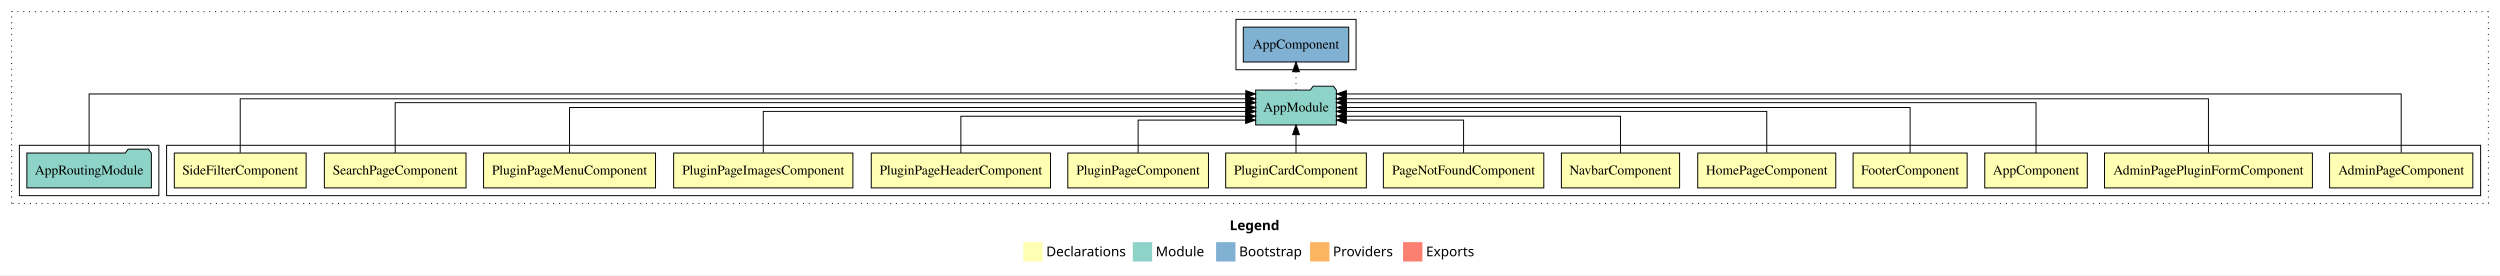
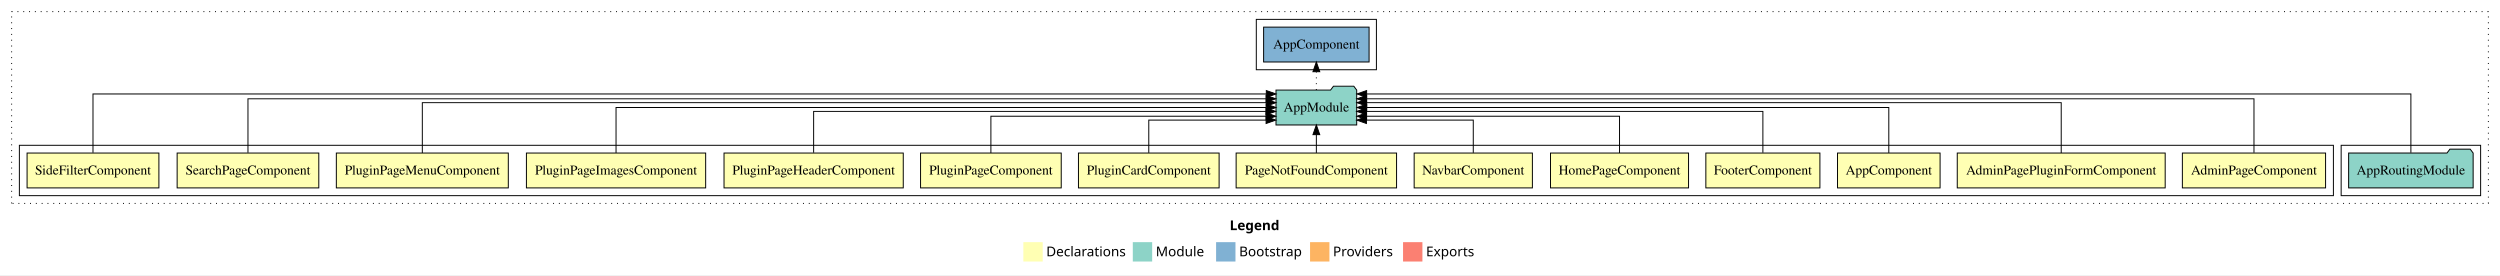
<svg xmlns="http://www.w3.org/2000/svg" width="2581pt" height="284pt" viewBox="0.00 0.00 2581.00 284.00">
  <g id="graph0" class="graph" transform="scale(1 1) rotate(0) translate(4 280)">
    <polygon fill="white" stroke="transparent" points="-4,4 -4,-280 2577,-280 2577,4 -4,4" />
    <text text-anchor="start" x="1265.51" y="-42.4" font-family="Times-12" font-weight="bold" font-size="14.00">Legend</text>
    <polygon fill="#ffffb3" stroke="transparent" points="1052.5,-10 1052.5,-30 1072.5,-30 1072.5,-10 1052.5,-10" />
    <text text-anchor="start" x="1076.13" y="-15.4" font-family="Times-12" font-size="14.00">  Declarations</text>
    <polygon fill="#8dd3c7" stroke="transparent" points="1165.5,-10 1165.5,-30 1185.5,-30 1185.5,-10 1165.5,-10" />
    <text text-anchor="start" x="1189.23" y="-15.4" font-family="Times-12" font-size="14.00">  Module</text>
    <polygon fill="#80b1d3" stroke="transparent" points="1251.5,-10 1251.5,-30 1271.5,-30 1271.5,-10 1251.5,-10" />
    <text text-anchor="start" x="1275.28" y="-15.4" font-family="Times-12" font-size="14.00">  Bootstrap</text>
    <polygon fill="#fdb462" stroke="transparent" points="1348.5,-10 1348.5,-30 1368.5,-30 1368.5,-10 1348.5,-10" />
    <text text-anchor="start" x="1372.17" y="-15.4" font-family="Times-12" font-size="14.00">  Providers</text>
    <polygon fill="#fb8072" stroke="transparent" points="1444.5,-10 1444.5,-30 1464.5,-30 1464.5,-10 1444.5,-10" />
    <text text-anchor="start" x="1468.23" y="-15.4" font-family="Times-12" font-size="14.00">  Exports</text>
    <g id="clust1" class="cluster">
      <polygon fill="none" stroke="black" stroke-dasharray="1,5" points="8,-70 8,-268 2565,-268 2565,-70 8,-70" />
    </g>
+     <g id="clust17" class="cluster">
+       <polygon fill="none" stroke="black" points="2413,-78 2413,-130 2557,-130 2557,-78 2413,-78" />
+     </g>
    <g id="clust2" class="cluster">
-       <polygon fill="none" stroke="black" points="168,-78 168,-130 2557,-130 2557,-78 168,-78" />
+       <polygon fill="none" stroke="black" points="16,-78 16,-130 2405,-130 2405,-78 16,-78" />
    </g>
    <g id="clust19" class="cluster">
-       <polygon fill="none" stroke="black" points="1272,-208 1272,-260 1396,-260 1396,-208 1272,-208" />
-     </g>
-     <g id="clust17" class="cluster">
-       <polygon fill="none" stroke="black" points="16,-78 16,-130 160,-130 160,-78 16,-78" />
+       <polygon fill="none" stroke="black" points="1293,-208 1293,-260 1417,-260 1417,-208 1293,-208" />
    </g>
    <g id="node1" class="node">
-       <polygon fill="#ffffb3" stroke="black" points="2548.93,-122 2401.07,-122 2401.07,-86 2548.93,-86 2548.93,-122" />
-       <text text-anchor="middle" x="2475" y="-99.8" font-family="Times,serif" font-size="14.00">AdminPageComponent</text>
+       <polygon fill="#ffffb3" stroke="black" points="2396.93,-122 2249.07,-122 2249.07,-86 2396.93,-86 2396.93,-122" />
+       <text text-anchor="middle" x="2323" y="-99.8" font-family="Times,serif" font-size="14.00">AdminPageComponent</text>
    </g>
    <g id="node15" class="node">
-       <polygon fill="#8dd3c7" stroke="black" points="1375.66,-187 1372.66,-191 1351.66,-191 1348.66,-187 1292.34,-187 1292.34,-151 1375.66,-151 1375.66,-187" />
-       <text text-anchor="middle" x="1334" y="-164.8" font-family="Times,serif" font-size="14.00">AppModule</text>
+       <polygon fill="#8dd3c7" stroke="black" points="1396.66,-187 1393.66,-191 1372.66,-191 1369.66,-187 1313.34,-187 1313.34,-151 1396.66,-151 1396.66,-187" />
+       <text text-anchor="middle" x="1355" y="-164.8" font-family="Times,serif" font-size="14.00">AppModule</text>
    </g>
    <g id="edge1" class="edge">
-       <path fill="none" stroke="black" d="M2475,-122.32C2475,-145.66 2475,-183 2475,-183 2475,-183 1385.96,-183 1385.96,-183" />
-       <polygon fill="black" stroke="black" points="1385.96,-179.5 1375.96,-183 1385.96,-186.5 1385.96,-179.5" />
+       <path fill="none" stroke="black" d="M2323,-122.29C2323,-144.21 2323,-178 2323,-178 2323,-178 1406.9,-178 1406.9,-178" />
+       <polygon fill="black" stroke="black" points="1406.9,-174.5 1396.9,-178 1406.9,-181.5 1406.9,-174.5" />
    </g>
    <g id="node2" class="node">
-       <polygon fill="#ffffb3" stroke="black" points="2383.33,-122 2168.67,-122 2168.67,-86 2383.33,-86 2383.33,-122" />
-       <text text-anchor="middle" x="2276" y="-99.8" font-family="Times,serif" font-size="14.00">AdminPagePluginFormComponent</text>
+       <polygon fill="#ffffb3" stroke="black" points="2231.33,-122 2016.67,-122 2016.67,-86 2231.33,-86 2231.33,-122" />
+       <text text-anchor="middle" x="2124" y="-99.8" font-family="Times,serif" font-size="14.00">AdminPagePluginFormComponent</text>
    </g>
    <g id="edge2" class="edge">
-       <path fill="none" stroke="black" d="M2276,-122.29C2276,-144.21 2276,-178 2276,-178 2276,-178 1385.69,-178 1385.69,-178" />
-       <polygon fill="black" stroke="black" points="1385.69,-174.5 1375.69,-178 1385.69,-181.5 1385.69,-174.5" />
+       <path fill="none" stroke="black" d="M2124,-122.03C2124,-142.77 2124,-174 2124,-174 2124,-174 1406.89,-174 1406.89,-174" />
+       <polygon fill="black" stroke="black" points="1406.89,-170.5 1396.89,-174 1406.89,-177.5 1406.89,-170.5" />
    </g>
    <g id="node3" class="node">
-       <polygon fill="#ffffb3" stroke="black" points="2150.94,-122 2045.06,-122 2045.06,-86 2150.94,-86 2150.94,-122" />
-       <text text-anchor="middle" x="2098" y="-99.8" font-family="Times,serif" font-size="14.00">AppComponent</text>
+       <polygon fill="#ffffb3" stroke="black" points="1998.94,-122 1893.06,-122 1893.06,-86 1998.94,-86 1998.94,-122" />
+       <text text-anchor="middle" x="1946" y="-99.8" font-family="Times,serif" font-size="14.00">AppComponent</text>
    </g>
    <g id="edge3" class="edge">
-       <path fill="none" stroke="black" d="M2098,-122.03C2098,-142.77 2098,-174 2098,-174 2098,-174 1385.89,-174 1385.89,-174" />
-       <polygon fill="black" stroke="black" points="1385.89,-170.5 1375.89,-174 1385.89,-177.5 1385.89,-170.5" />
+       <path fill="none" stroke="black" d="M1946,-122.11C1946,-141.34 1946,-169 1946,-169 1946,-169 1407.03,-169 1407.03,-169" />
+       <polygon fill="black" stroke="black" points="1407.03,-165.5 1397.03,-169 1407.03,-172.5 1407.03,-165.5" />
    </g>
    <g id="node4" class="node">
-       <polygon fill="#ffffb3" stroke="black" points="2026.88,-122 1909.12,-122 1909.12,-86 2026.88,-86 2026.88,-122" />
-       <text text-anchor="middle" x="1968" y="-99.8" font-family="Times,serif" font-size="14.00">FooterComponent</text>
+       <polygon fill="#ffffb3" stroke="black" points="1874.88,-122 1757.12,-122 1757.12,-86 1874.88,-86 1874.88,-122" />
+       <text text-anchor="middle" x="1816" y="-99.8" font-family="Times,serif" font-size="14.00">FooterComponent</text>
    </g>
    <g id="edge4" class="edge">
-       <path fill="none" stroke="black" d="M1968,-122.11C1968,-141.34 1968,-169 1968,-169 1968,-169 1386.09,-169 1386.09,-169" />
-       <polygon fill="black" stroke="black" points="1386.09,-165.5 1376.09,-169 1386.09,-172.5 1386.09,-165.5" />
+       <path fill="none" stroke="black" d="M1816,-122.3C1816,-140.27 1816,-165 1816,-165 1816,-165 1406.72,-165 1406.72,-165" />
+       <polygon fill="black" stroke="black" points="1406.72,-161.5 1396.72,-165 1406.72,-168.5 1406.72,-161.5" />
    </g>
    <g id="node5" class="node">
-       <polygon fill="#ffffb3" stroke="black" points="1891.26,-122 1748.74,-122 1748.74,-86 1891.26,-86 1891.26,-122" />
-       <text text-anchor="middle" x="1820" y="-99.8" font-family="Times,serif" font-size="14.00">HomePageComponent</text>
+       <polygon fill="#ffffb3" stroke="black" points="1739.26,-122 1596.74,-122 1596.74,-86 1739.26,-86 1739.26,-122" />
+       <text text-anchor="middle" x="1668" y="-99.8" font-family="Times,serif" font-size="14.00">HomePageComponent</text>
    </g>
    <g id="edge5" class="edge">
-       <path fill="none" stroke="black" d="M1820,-122.3C1820,-140.27 1820,-165 1820,-165 1820,-165 1385.86,-165 1385.86,-165" />
-       <polygon fill="black" stroke="black" points="1385.86,-161.5 1375.86,-165 1385.86,-168.5 1385.86,-161.5" />
+       <path fill="none" stroke="black" d="M1668,-122.03C1668,-138.4 1668,-160 1668,-160 1668,-160 1406.89,-160 1406.89,-160" />
+       <polygon fill="black" stroke="black" points="1406.89,-156.5 1396.89,-160 1406.89,-163.5 1406.89,-156.5" />
    </g>
    <g id="node6" class="node">
-       <polygon fill="#ffffb3" stroke="black" points="1730.03,-122 1607.97,-122 1607.97,-86 1730.03,-86 1730.03,-122" />
-       <text text-anchor="middle" x="1669" y="-99.8" font-family="Times,serif" font-size="14.00">NavbarComponent</text>
+       <polygon fill="#ffffb3" stroke="black" points="1578.03,-122 1455.97,-122 1455.97,-86 1578.03,-86 1578.03,-122" />
+       <text text-anchor="middle" x="1517" y="-99.8" font-family="Times,serif" font-size="14.00">NavbarComponent</text>
    </g>
    <g id="edge6" class="edge">
-       <path fill="none" stroke="black" d="M1669,-122.03C1669,-138.4 1669,-160 1669,-160 1669,-160 1385.75,-160 1385.75,-160" />
-       <polygon fill="black" stroke="black" points="1385.75,-156.5 1375.75,-160 1385.75,-163.5 1385.75,-156.5" />
+       <path fill="none" stroke="black" d="M1517,-122.19C1517,-137.18 1517,-156 1517,-156 1517,-156 1406.72,-156 1406.72,-156" />
+       <polygon fill="black" stroke="black" points="1406.72,-152.5 1396.72,-156 1406.72,-159.5 1406.72,-152.5" />
    </g>
    <g id="node7" class="node">
-       <polygon fill="#ffffb3" stroke="black" points="1589.82,-122 1424.18,-122 1424.18,-86 1589.82,-86 1589.82,-122" />
-       <text text-anchor="middle" x="1507" y="-99.8" font-family="Times,serif" font-size="14.00">PageNotFoundComponent</text>
+       <polygon fill="#ffffb3" stroke="black" points="1437.82,-122 1272.18,-122 1272.18,-86 1437.82,-86 1437.82,-122" />
+       <text text-anchor="middle" x="1355" y="-99.8" font-family="Times,serif" font-size="14.00">PageNotFoundComponent</text>
    </g>
    <g id="edge7" class="edge">
-       <path fill="none" stroke="black" d="M1507,-122.19C1507,-137.18 1507,-156 1507,-156 1507,-156 1385.88,-156 1385.88,-156" />
-       <polygon fill="black" stroke="black" points="1385.88,-152.5 1375.88,-156 1385.88,-159.5 1385.88,-152.5" />
+       <path fill="none" stroke="black" d="M1355,-122.11C1355,-122.11 1355,-140.99 1355,-140.99" />
+       <polygon fill="black" stroke="black" points="1351.5,-140.99 1355,-150.99 1358.5,-140.99 1351.5,-140.99" />
    </g>
    <g id="node8" class="node">
-       <polygon fill="#ffffb3" stroke="black" points="1406.61,-122 1261.39,-122 1261.39,-86 1406.61,-86 1406.61,-122" />
-       <text text-anchor="middle" x="1334" y="-99.8" font-family="Times,serif" font-size="14.00">PluginCardComponent</text>
+       <polygon fill="#ffffb3" stroke="black" points="1254.61,-122 1109.39,-122 1109.39,-86 1254.61,-86 1254.61,-122" />
+       <text text-anchor="middle" x="1182" y="-99.8" font-family="Times,serif" font-size="14.00">PluginCardComponent</text>
    </g>
    <g id="edge8" class="edge">
-       <path fill="none" stroke="black" d="M1334,-122.11C1334,-122.11 1334,-140.99 1334,-140.99" />
-       <polygon fill="black" stroke="black" points="1330.5,-140.99 1334,-150.99 1337.5,-140.99 1330.5,-140.99" />
+       <path fill="none" stroke="black" d="M1182,-122.19C1182,-137.18 1182,-156 1182,-156 1182,-156 1303.12,-156 1303.12,-156" />
+       <polygon fill="black" stroke="black" points="1303.12,-159.5 1313.12,-156 1303.12,-152.5 1303.12,-159.5" />
    </g>
    <g id="node9" class="node">
-       <polygon fill="#ffffb3" stroke="black" points="1243.61,-122 1098.39,-122 1098.39,-86 1243.61,-86 1243.61,-122" />
-       <text text-anchor="middle" x="1171" y="-99.8" font-family="Times,serif" font-size="14.00">PluginPageComponent</text>
+       <polygon fill="#ffffb3" stroke="black" points="1091.61,-122 946.39,-122 946.39,-86 1091.61,-86 1091.61,-122" />
+       <text text-anchor="middle" x="1019" y="-99.8" font-family="Times,serif" font-size="14.00">PluginPageComponent</text>
    </g>
    <g id="edge9" class="edge">
-       <path fill="none" stroke="black" d="M1171,-122.19C1171,-137.18 1171,-156 1171,-156 1171,-156 1282.02,-156 1282.02,-156" />
-       <polygon fill="black" stroke="black" points="1282.02,-159.5 1292.02,-156 1282.02,-152.5 1282.02,-159.5" />
+       <path fill="none" stroke="black" d="M1019,-122.03C1019,-138.4 1019,-160 1019,-160 1019,-160 1303.12,-160 1303.12,-160" />
+       <polygon fill="black" stroke="black" points="1303.12,-163.5 1313.12,-160 1303.12,-156.5 1303.12,-163.5" />
    </g>
    <g id="node10" class="node">
-       <polygon fill="#ffffb3" stroke="black" points="1080.52,-122 895.48,-122 895.48,-86 1080.52,-86 1080.52,-122" />
-       <text text-anchor="middle" x="988" y="-99.8" font-family="Times,serif" font-size="14.00">PluginPageHeaderComponent</text>
+       <polygon fill="#ffffb3" stroke="black" points="928.52,-122 743.48,-122 743.48,-86 928.52,-86 928.52,-122" />
+       <text text-anchor="middle" x="836" y="-99.8" font-family="Times,serif" font-size="14.00">PluginPageHeaderComponent</text>
    </g>
    <g id="edge10" class="edge">
-       <path fill="none" stroke="black" d="M988,-122.03C988,-138.4 988,-160 988,-160 988,-160 1282.26,-160 1282.26,-160" />
-       <polygon fill="black" stroke="black" points="1282.26,-163.5 1292.26,-160 1282.26,-156.5 1282.26,-163.5" />
+       <path fill="none" stroke="black" d="M836,-122.3C836,-140.27 836,-165 836,-165 836,-165 1302.97,-165 1302.97,-165" />
+       <polygon fill="black" stroke="black" points="1302.97,-168.5 1312.97,-165 1302.97,-161.5 1302.97,-168.5" />
    </g>
    <g id="node11" class="node">
-       <polygon fill="#ffffb3" stroke="black" points="876.53,-122 691.47,-122 691.47,-86 876.53,-86 876.53,-122" />
-       <text text-anchor="middle" x="784" y="-99.8" font-family="Times,serif" font-size="14.00">PluginPageImagesComponent</text>
+       <polygon fill="#ffffb3" stroke="black" points="724.53,-122 539.47,-122 539.47,-86 724.53,-86 724.53,-122" />
+       <text text-anchor="middle" x="632" y="-99.8" font-family="Times,serif" font-size="14.00">PluginPageImagesComponent</text>
    </g>
    <g id="edge11" class="edge">
-       <path fill="none" stroke="black" d="M784,-122.3C784,-140.27 784,-165 784,-165 784,-165 1282.21,-165 1282.21,-165" />
-       <polygon fill="black" stroke="black" points="1282.21,-168.5 1292.21,-165 1282.21,-161.5 1282.21,-168.5" />
+       <path fill="none" stroke="black" d="M632,-122.11C632,-141.34 632,-169 632,-169 632,-169 1303.27,-169 1303.27,-169" />
+       <polygon fill="black" stroke="black" points="1303.27,-172.5 1313.27,-169 1303.27,-165.5 1303.27,-172.5" />
    </g>
    <g id="node12" class="node">
-       <polygon fill="#ffffb3" stroke="black" points="672.77,-122 495.23,-122 495.23,-86 672.77,-86 672.77,-122" />
-       <text text-anchor="middle" x="584" y="-99.8" font-family="Times,serif" font-size="14.00">PluginPageMenuComponent</text>
+       <polygon fill="#ffffb3" stroke="black" points="520.77,-122 343.23,-122 343.23,-86 520.77,-86 520.77,-122" />
+       <text text-anchor="middle" x="432" y="-99.8" font-family="Times,serif" font-size="14.00">PluginPageMenuComponent</text>
    </g>
    <g id="edge12" class="edge">
-       <path fill="none" stroke="black" d="M584,-122.11C584,-141.34 584,-169 584,-169 584,-169 1282.34,-169 1282.34,-169" />
-       <polygon fill="black" stroke="black" points="1282.34,-172.5 1292.34,-169 1282.34,-165.5 1282.34,-172.5" />
+       <path fill="none" stroke="black" d="M432,-122.03C432,-142.77 432,-174 432,-174 432,-174 1303.25,-174 1303.25,-174" />
+       <polygon fill="black" stroke="black" points="1303.25,-177.5 1313.25,-174 1303.25,-170.5 1303.25,-177.5" />
    </g>
    <g id="node13" class="node">
-       <polygon fill="#ffffb3" stroke="black" points="477.13,-122 330.87,-122 330.87,-86 477.13,-86 477.13,-122" />
-       <text text-anchor="middle" x="404" y="-99.8" font-family="Times,serif" font-size="14.00">SearchPageComponent</text>
+       <polygon fill="#ffffb3" stroke="black" points="325.13,-122 178.87,-122 178.87,-86 325.13,-86 325.13,-122" />
+       <text text-anchor="middle" x="252" y="-99.8" font-family="Times,serif" font-size="14.00">SearchPageComponent</text>
    </g>
    <g id="edge13" class="edge">
-       <path fill="none" stroke="black" d="M404,-122.03C404,-142.77 404,-174 404,-174 404,-174 1282.23,-174 1282.23,-174" />
-       <polygon fill="black" stroke="black" points="1282.23,-177.5 1292.23,-174 1282.23,-170.5 1282.23,-177.5" />
+       <path fill="none" stroke="black" d="M252,-122.29C252,-144.21 252,-178 252,-178 252,-178 1303.11,-178 1303.11,-178" />
+       <polygon fill="black" stroke="black" points="1303.11,-181.5 1313.11,-178 1303.11,-174.5 1303.11,-181.5" />
    </g>
    <g id="node14" class="node">
-       <polygon fill="#ffffb3" stroke="black" points="312.05,-122 175.95,-122 175.95,-86 312.05,-86 312.05,-122" />
-       <text text-anchor="middle" x="244" y="-99.8" font-family="Times,serif" font-size="14.00">SideFilterComponent</text>
+       <polygon fill="#ffffb3" stroke="black" points="160.05,-122 23.95,-122 23.95,-86 160.05,-86 160.05,-122" />
+       <text text-anchor="middle" x="92" y="-99.8" font-family="Times,serif" font-size="14.00">SideFilterComponent</text>
    </g>
    <g id="edge14" class="edge">
-       <path fill="none" stroke="black" d="M244,-122.29C244,-144.21 244,-178 244,-178 244,-178 1282.27,-178 1282.27,-178" />
-       <polygon fill="black" stroke="black" points="1282.27,-181.5 1292.27,-178 1282.27,-174.5 1282.27,-181.5" />
+       <path fill="none" stroke="black" d="M92,-122.32C92,-145.66 92,-183 92,-183 92,-183 1303.34,-183 1303.34,-183" />
+       <polygon fill="black" stroke="black" points="1303.34,-186.5 1313.34,-183 1303.34,-179.5 1303.34,-186.5" />
    </g>
    <g id="node17" class="node">
-       <polygon fill="#80b1d3" stroke="black" points="1388.44,-252 1279.56,-252 1279.56,-216 1388.44,-216 1388.44,-252" />
-       <text text-anchor="middle" x="1334" y="-229.8" font-family="Times,serif" font-size="14.00">AppComponent </text>
+       <polygon fill="#80b1d3" stroke="black" points="1409.44,-252 1300.56,-252 1300.56,-216 1409.44,-216 1409.44,-252" />
+       <text text-anchor="middle" x="1355" y="-229.8" font-family="Times,serif" font-size="14.00">AppComponent </text>
    </g>
    <g id="edge16" class="edge">
-       <path fill="none" stroke="black" stroke-dasharray="1,5" d="M1334,-187.11C1334,-187.11 1334,-205.99 1334,-205.99" />
-       <polygon fill="black" stroke="black" points="1330.5,-205.99 1334,-215.99 1337.5,-205.99 1330.5,-205.99" />
+       <path fill="none" stroke="black" stroke-dasharray="1,5" d="M1355,-187.11C1355,-187.11 1355,-205.99 1355,-205.99" />
+       <polygon fill="black" stroke="black" points="1351.5,-205.99 1355,-215.99 1358.5,-205.99 1351.5,-205.99" />
    </g>
    <g id="node16" class="node">
-       <polygon fill="#8dd3c7" stroke="black" points="152.27,-122 149.27,-126 128.27,-126 125.27,-122 23.73,-122 23.73,-86 152.27,-86 152.27,-122" />
-       <text text-anchor="middle" x="88" y="-99.8" font-family="Times,serif" font-size="14.00">AppRoutingModule</text>
+       <polygon fill="#8dd3c7" stroke="black" points="2549.27,-122 2546.27,-126 2525.27,-126 2522.27,-122 2420.73,-122 2420.73,-86 2549.27,-86 2549.27,-122" />
+       <text text-anchor="middle" x="2485" y="-99.8" font-family="Times,serif" font-size="14.00">AppRoutingModule</text>
    </g>
    <g id="edge15" class="edge">
-       <path fill="none" stroke="black" d="M88,-122.32C88,-145.66 88,-183 88,-183 88,-183 1282.19,-183 1282.19,-183" />
-       <polygon fill="black" stroke="black" points="1282.19,-186.5 1292.19,-183 1282.19,-179.5 1282.19,-186.5" />
+       <path fill="none" stroke="black" d="M2485,-122.32C2485,-145.66 2485,-183 2485,-183 2485,-183 1406.9,-183 1406.9,-183" />
+       <polygon fill="black" stroke="black" points="1406.9,-179.5 1396.9,-183 1406.9,-186.5 1406.9,-179.5" />
    </g>
  </g>
</svg>
